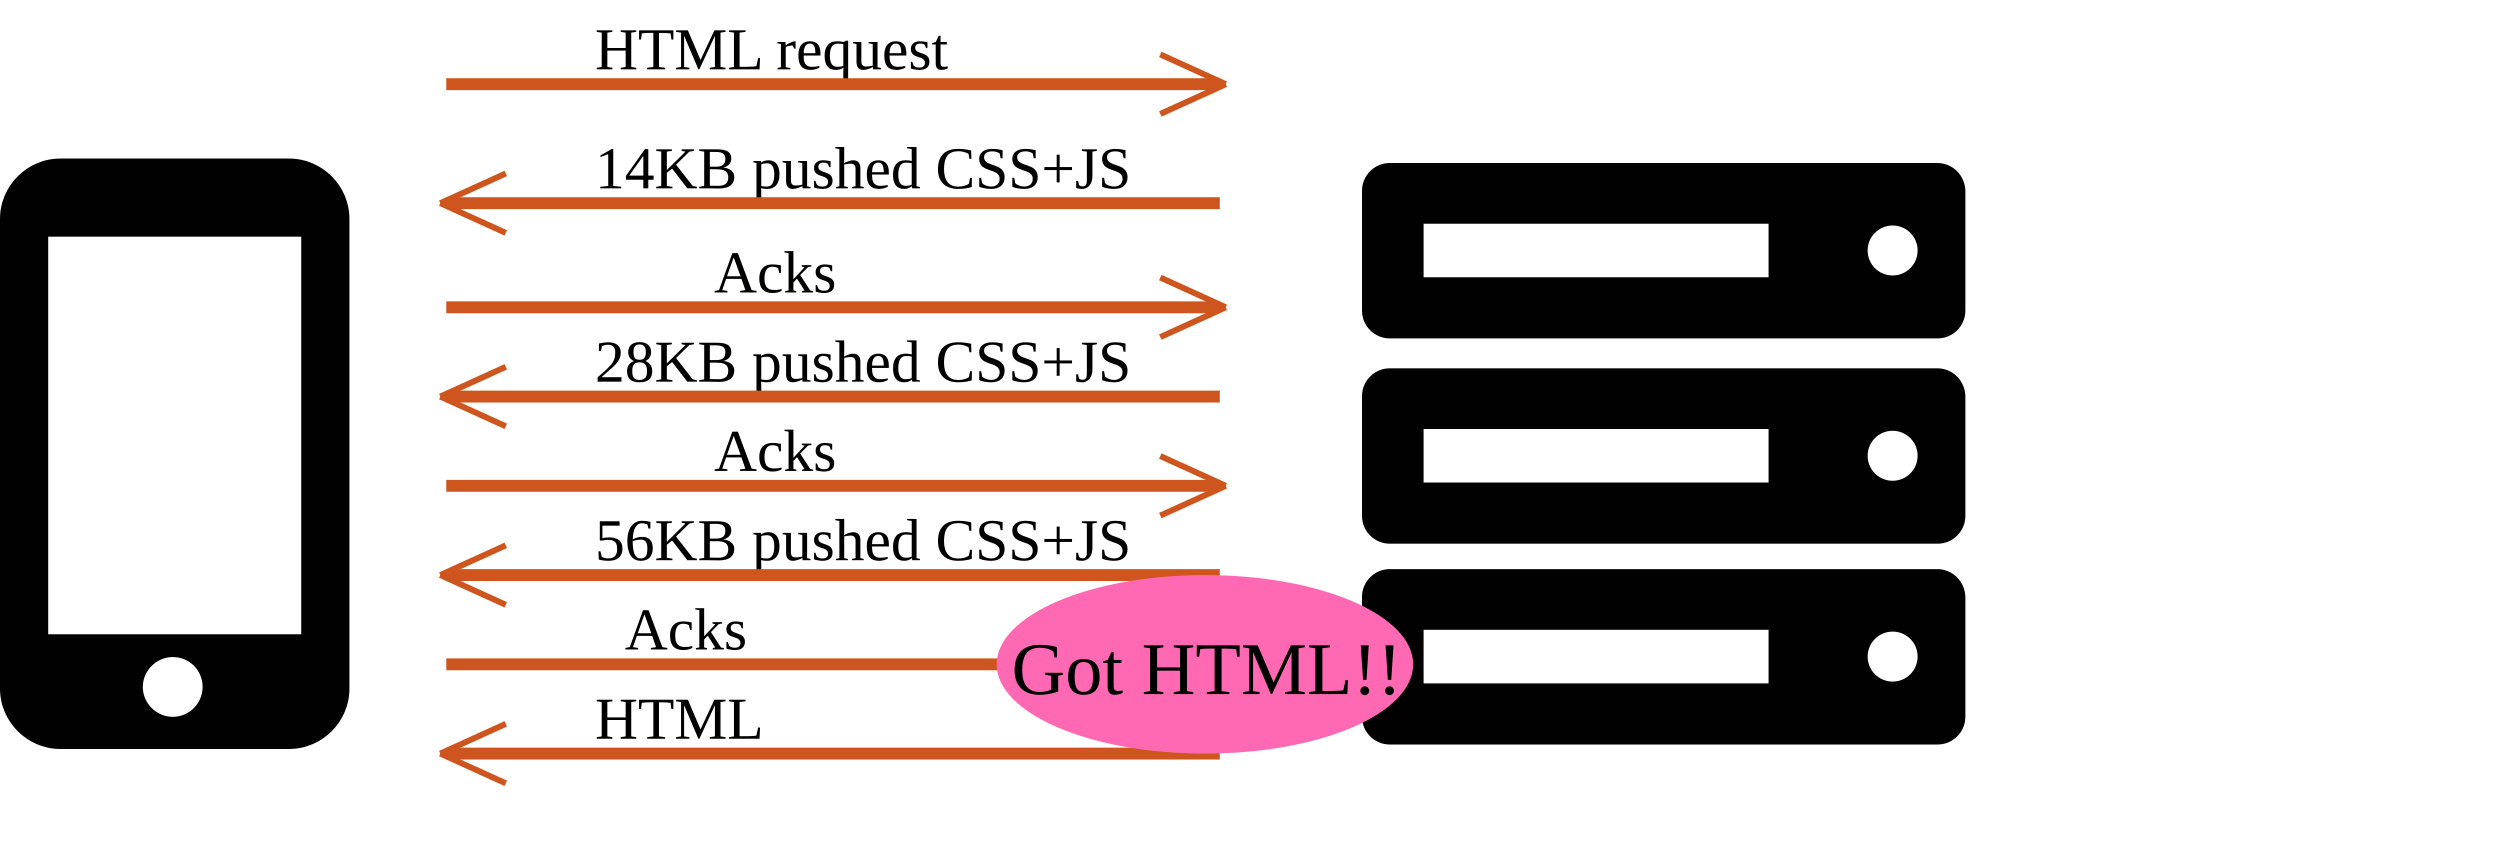
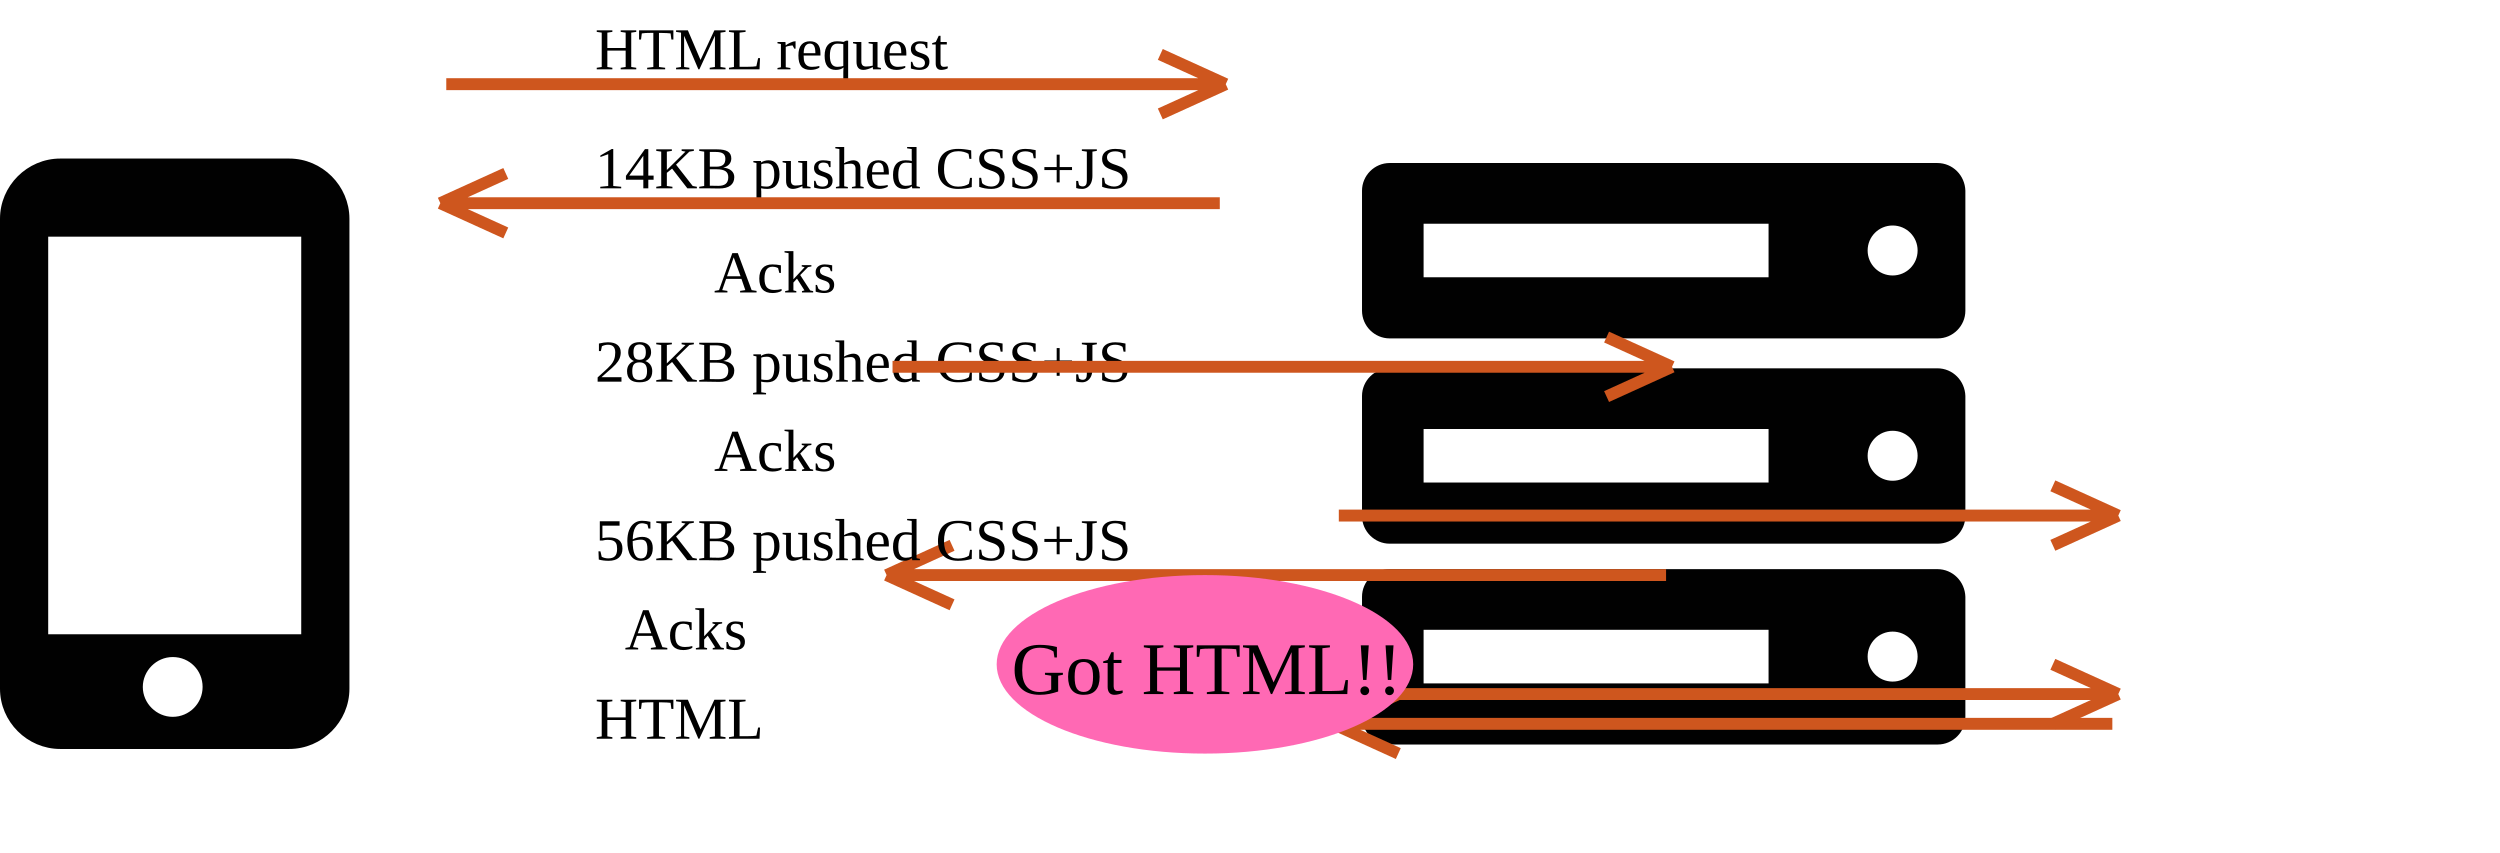
- <svg xmlns="http://www.w3.org/2000/svg" xmlns:xlink="http://www.w3.org/1999/xlink" class="diagram" width="850.3" height="290" viewBox="0 0 840.3 270">
-   <g transform="scale(1.5), translate(0, 30)">
-     <path fill="#010101" d="M64.8 0H13.5C6.1 0 0 6.1 0 13.5v105.3c0 7.4 6.1 13.5 13.5 13.5h51.3c7.4 0 13.5-6.1 13.5-13.5V13.5C78.3 6.1 72.2 0 64.8 0zM38.7 125.1c-3.6 0-6.7-3-6.7-6.7 0-3.6 3-6.7 6.7-6.7 3.8 0 6.7 3 6.7 6.7s-3 6.7-6.7 6.7zm28.8-18.5H10.8V17.5h56.7v89.1zM434.1 47H311.4c-3.4 0-6.2 2.8-6.2 6.2v26.9c0 3.4 2.8 6.2 6.2 6.2h122.8c3.4 0 6.2-2.8 6.2-6.2V53.2c-.1-3.4-2.8-6.2-6.3-6.2zm-37.8 25.6H319v-12h77.3v12zm27.8-.4c-3.1 0-5.6-2.5-5.6-5.6s2.5-5.6 5.6-5.6c3.1 0 5.6 2.5 5.6 5.6s-2.5 5.6-5.6 5.6zm10 19.8H311.4c-3.4 0-6.2 2.8-6.2 6.2v26.9c0 3.4 2.8 6.2 6.2 6.2h122.8c3.4 0 6.2-2.8 6.2-6.2V98.2c-.1-3.4-2.8-6.2-6.3-6.2zm-37.8 25.6H319v-12h77.3v12zm27.8-.4c-3.1 0-5.6-2.5-5.6-5.6 0-3.1 2.5-5.6 5.6-5.6 3.1 0 5.6 2.5 5.6 5.6 0 3.1-2.5 5.6-5.6 5.6zM434.1 1H311.4c-3.4 0-6.2 2.8-6.2 6.2v26.9c0 3.4 2.8 6.2 6.2 6.2h122.8c3.4 0 6.2-2.8 6.2-6.2V7.2c-.1-3.4-2.8-6.2-6.3-6.2zm-37.8 25.6H319v-12h77.3v12zm27.8-.4c-3.1 0-5.6-2.5-5.6-5.6s2.5-5.6 5.6-5.6c3.1 0 5.6 2.5 5.6 5.6s-2.5 5.6-5.6 5.6z" />
+ <svg xmlns="http://www.w3.org/2000/svg" xmlns:xlink="http://www.w3.org/1999/xlink" width="850.3" height="290" class="diagram" viewBox="0 0 840.3 270">
+   <path fill="#010101" d="M97.2 45H20.25C9.15 45 0 54.15 0 65.25V223.2c0 11.1 9.15 20.25 20.25 20.25H97.2c11.1 0 20.25-9.15 20.25-20.25V65.25c0-11.1-9.15-20.25-20.25-20.25zM58.05 232.65c-5.4 0-10.05-4.5-10.05-10.05 0-5.4 4.5-10.05 10.05-10.05 5.7 0 10.05 4.5 10.05 10.05s-4.5 10.05-10.05 10.05zm43.2-27.75H16.2V71.25h85.05V204.9zm549.9-89.4H467.1c-5.1 0-9.3 4.2-9.3 9.3v40.35c0 5.1 4.2 9.3 9.3 9.3h184.2c5.1 0 9.3-4.2 9.3-9.3V124.8c-.15-5.1-4.2-9.3-9.45-9.3zm-56.7 38.4H478.5v-18h115.95v18zm41.7-.6c-4.65 0-8.4-3.75-8.4-8.4s3.75-8.4 8.4-8.4 8.4 3.75 8.4 8.4-3.75 8.4-8.4 8.4zm15 29.7H467.1c-5.1 0-9.3 4.2-9.3 9.3v40.35c0 5.1 4.2 9.3 9.3 9.3h184.2c5.1 0 9.3-4.2 9.3-9.3V192.3c-.15-5.1-4.2-9.3-9.45-9.3zm-56.7 38.4H478.5v-18h115.95v18zm41.7-.6c-4.65 0-8.4-3.75-8.4-8.4s3.75-8.4 8.4-8.4 8.4 3.75 8.4 8.4-3.75 8.4-8.4 8.4zm15-174.3H467.1c-5.1 0-9.3 4.2-9.3 9.3v40.35c0 5.1 4.2 9.3 9.3 9.3h184.2c5.1 0 9.3-4.2 9.3-9.3V55.8c-.15-5.1-4.2-9.3-9.45-9.3zm-56.7 38.4H478.5v-18h115.95v18zm41.7-.6c-4.65 0-8.4-3.75-8.4-8.4s3.75-8.4 8.4-8.4 8.4 3.75 8.4 8.4-3.75 8.4-8.4 8.4z" />
+   <text x="200" y="15" font-size="20">HTML request</text>
+   <g id="a" stroke="#CE561E" stroke-width="4">
+     <path d="M150 20h260M390 30l22-10M390 10l22 10" />
  </g>
-   <text x="200" y="15" font-size="20px">HTML request</text>
-   <g transform="translate(150, 20)">
-     <g id="right" stroke="#CE561E" stroke-width="4">
-       <line x1="0" y1="0" x2="260" y2="0" />
-       <g stroke-width="2">
-         <line x1="240" y1="10" x2="262" y2="0" />
-         <line x1="240" y1="-10" x2="262" y2="0" />
-       </g>
-     </g>
+   <text x="200" y="115" font-size="20" transform="translate(0 -60)">14KB pushed CSS+JS</text>
+   <g id="b" stroke="#CE561E" stroke-width="4">
+     <path d="M150 60h260M148 60l22 10M148 60l22-10" />
  </g>
-   <g transform="translate(0, -60)">
-     <text x="200" y="115" font-size="20px">14KB pushed CSS+JS </text>
-     <g transform="translate(150, 120)">
-       <g id="left" stroke="#CE561E" stroke-width="4">
-         <line x1="0" y1="0" x2="260" y2="0" />
-         <g stroke-width="2">
-           <line x1="-2" y1="0" x2="20" y2="10" />
-           <line x1="-2" y1="0" x2="20" y2="-10" />
-         </g>
-       </g>
-     </g>
-     <text x="240" y="150" font-size="20px">Acks</text>
-     <text x="200" y="180" font-size="20px">28KB pushed CSS+JS </text>
-     <g transform="translate(150, 50)">
-       <g id="rtt" stroke="#CE561E" stroke-width="4">
-         <use x="0" y="105" xlink:href="#right" />
-         <use x="0" y="135" xlink:href="#left" />
-       </g>
-     </g>
-     <text x="240" y="210" font-size="20px">Acks</text>
-     <text x="200" y="240" font-size="20px">56KB pushed CSS+JS </text>
-     <g transform="translate(150, 110)">
-       <use xlink:href="#rtt" />
-     </g>
+   <text x="240" y="150" font-size="20" transform="translate(0 -60)">Acks</text>
+   <text x="200" y="180" font-size="20" transform="translate(0 -60)">28KB pushed CSS+JS</text>
+   <g id="c" stroke="#CE561E" stroke-width="4" transform="translate(0 -60) translate(150 50)">
+     <use y="105" xlink:href="#a" />
+     <use y="135" xlink:href="#b" />
  </g>
-   <text x="210" y="210" font-size="20px">Acks</text>
-   <text x="200" y="240" font-size="20px">HTML</text>
-   <g transform="translate(150, 110)">
-     <use xlink:href="#rtt" />
-   </g>
-   <ellipse cx="405" cy="215" rx="70" ry="30" fill="hotpink" />
-   <text x="340" y="225" font-size="25px">Got HTML!!</text>
+   <text x="240" y="210" font-size="20" transform="translate(0 -60)">Acks</text>
+   <text x="200" y="240" font-size="20" transform="translate(0 -60)">56KB pushed CSS+JS</text>
+   <use xlink:href="#c" transform="translate(0 -60) translate(150 110)" />
+   <text x="210" y="210" font-size="20">Acks</text>
+   <text x="200" y="240" font-size="20">HTML</text>
+   <use xlink:href="#c" transform="translate(150 110)" />
+   <ellipse cx="405" cy="215" fill="#ff69b4" rx="70" ry="30" />
+   <text x="340" y="225" font-size="25">Got HTML!!</text>
</svg>
